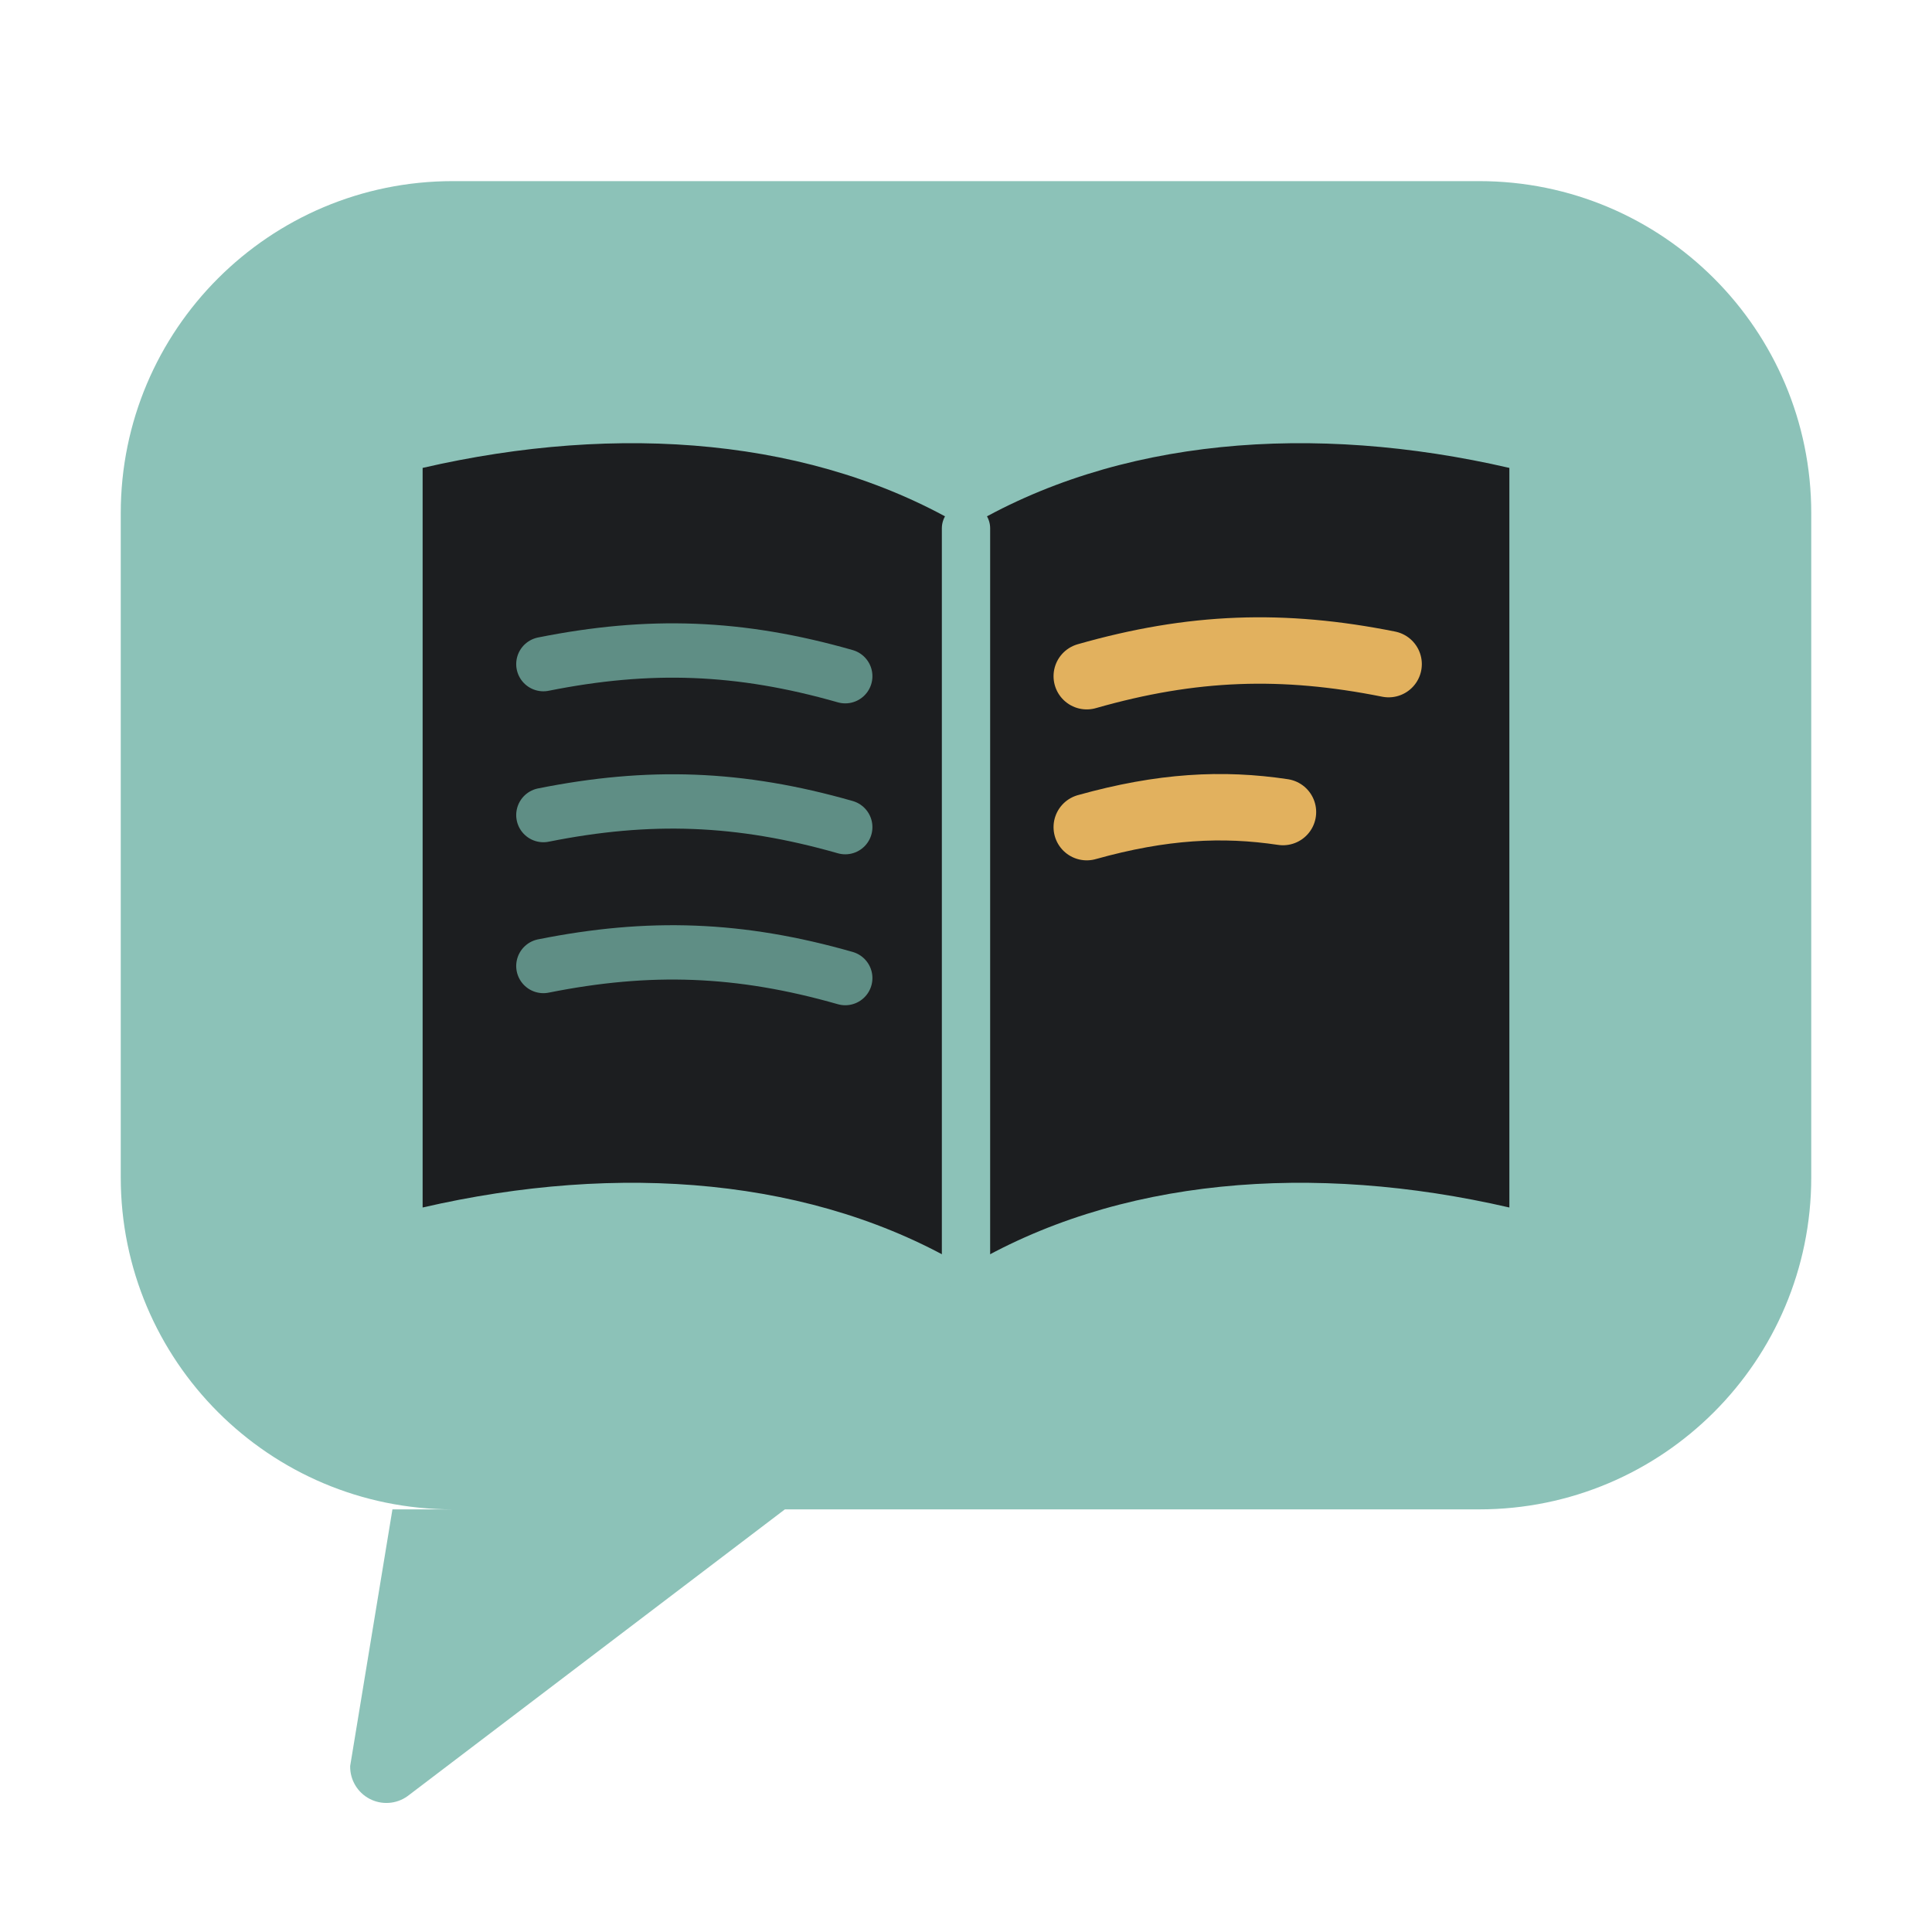
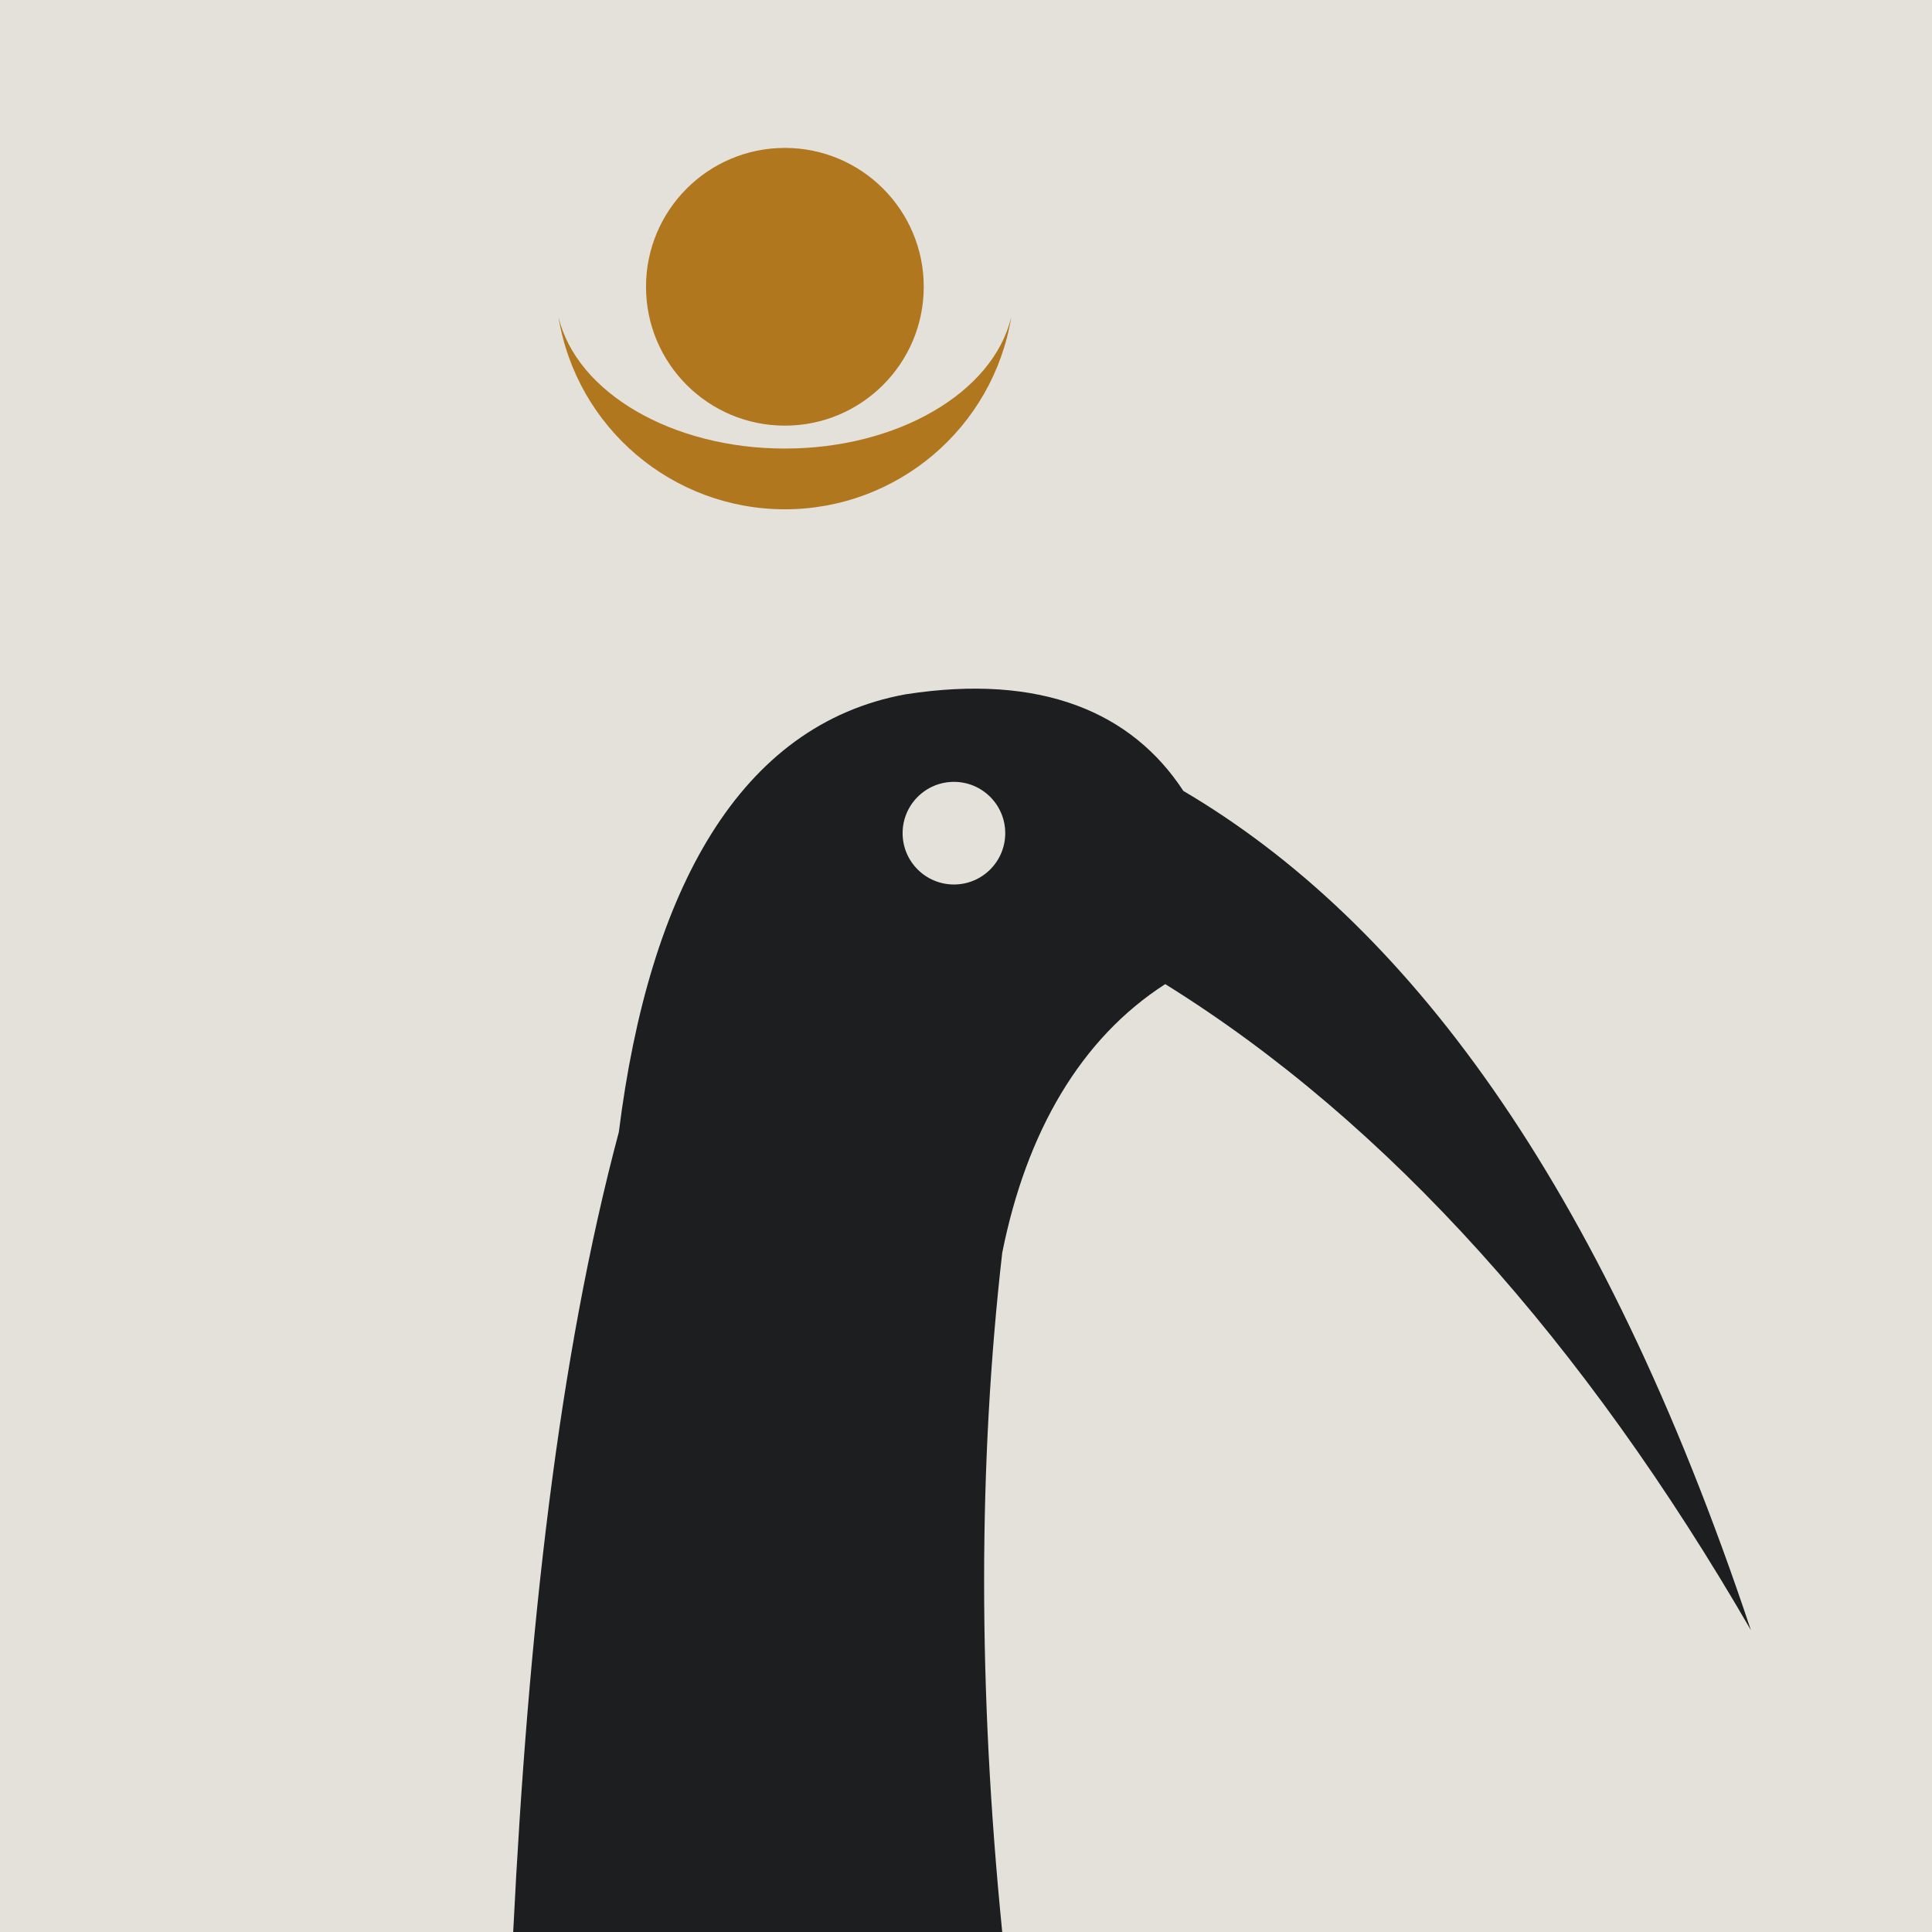
<svg xmlns="http://www.w3.org/2000/svg" viewBox="0 0 64 64" width="64" height="64">
-   <path d="M15 6 H49 A11 11 0 0 1 60 17 V39 A11 11 0 0 1 49 50 H26 L13.5 59.5 A1.2 1.2 0 0 1 11.6 58.5 L13 50 H15 A11 11 0 0 1 4 39 V17 A11 11 0 0 1 15 6 Z" fill="#8CC2B8" />
-   <path d="M32 17.5 C27 14.5 20.5 14 14 15.5 V40 C20.5 38.5 27 39 32 42 Z" fill="#1C1E20" />
-   <path d="M32 17.5 C37 14.5 43.5 14 50 15.5 V40 C43.5 38.5 37 39 32 42 Z" fill="#1C1E20" />
-   <path d="M32 17.5 V42" stroke="#8CC2B8" stroke-width="1.6" stroke-linecap="round" />
-   <path d="M18 22 C21.5 21.3 24.5 21.4 28 22.4" stroke="#5F8E85" stroke-width="1.8" stroke-linecap="round" fill="none" />
-   <path d="M18 27 C21.5 26.3 24.5 26.4 28 27.4" stroke="#5F8E85" stroke-width="1.8" stroke-linecap="round" fill="none" />
-   <path d="M18 32 C21.5 31.3 24.5 31.4 28 32.4" stroke="#5F8E85" stroke-width="1.8" stroke-linecap="round" fill="none" />
-   <path d="M36 22.4 C39.5 21.4 42.5 21.3 46 22" stroke="#E2B15E" stroke-width="2.2" stroke-linecap="round" fill="none" />
-   <path d="M36 27.4 C38.5 26.7 40.5 26.6 42.5 26.9" stroke="#E2B15E" stroke-width="2.2" stroke-linecap="round" fill="none" />
+   <rect width="64" height="64" fill="#E4E1DA" />
+   <circle cx="26" cy="9.5" r="4.6" fill="#B0771F" />
+   <path d="M18.5 10.5 A7.6 7.6 0 0 0 33.5 10.5 A7.6 5.2 0 0 1 18.5 10.5 Z" fill="#B0771F" />
+   <path d="M17 64 C17.5 54 18.5 45 20.5 37.5 C21.5 29.5 24.5 24 30 23 C34.5 22.3 37.5 23.6 39.2 26.2 C46.5 30.5 53 39 58 54 C52.5 44.5 46 37.2 38.6 32.6 C35.8 34.4 34 37.5 33.2 41.5 C32.4 48.5 32.4 56 33.2 64 Z" fill="#1C1E20" />
+   <circle cx="31.6" cy="27.6" r="1.7" fill="#E4E1DA" />
</svg>
